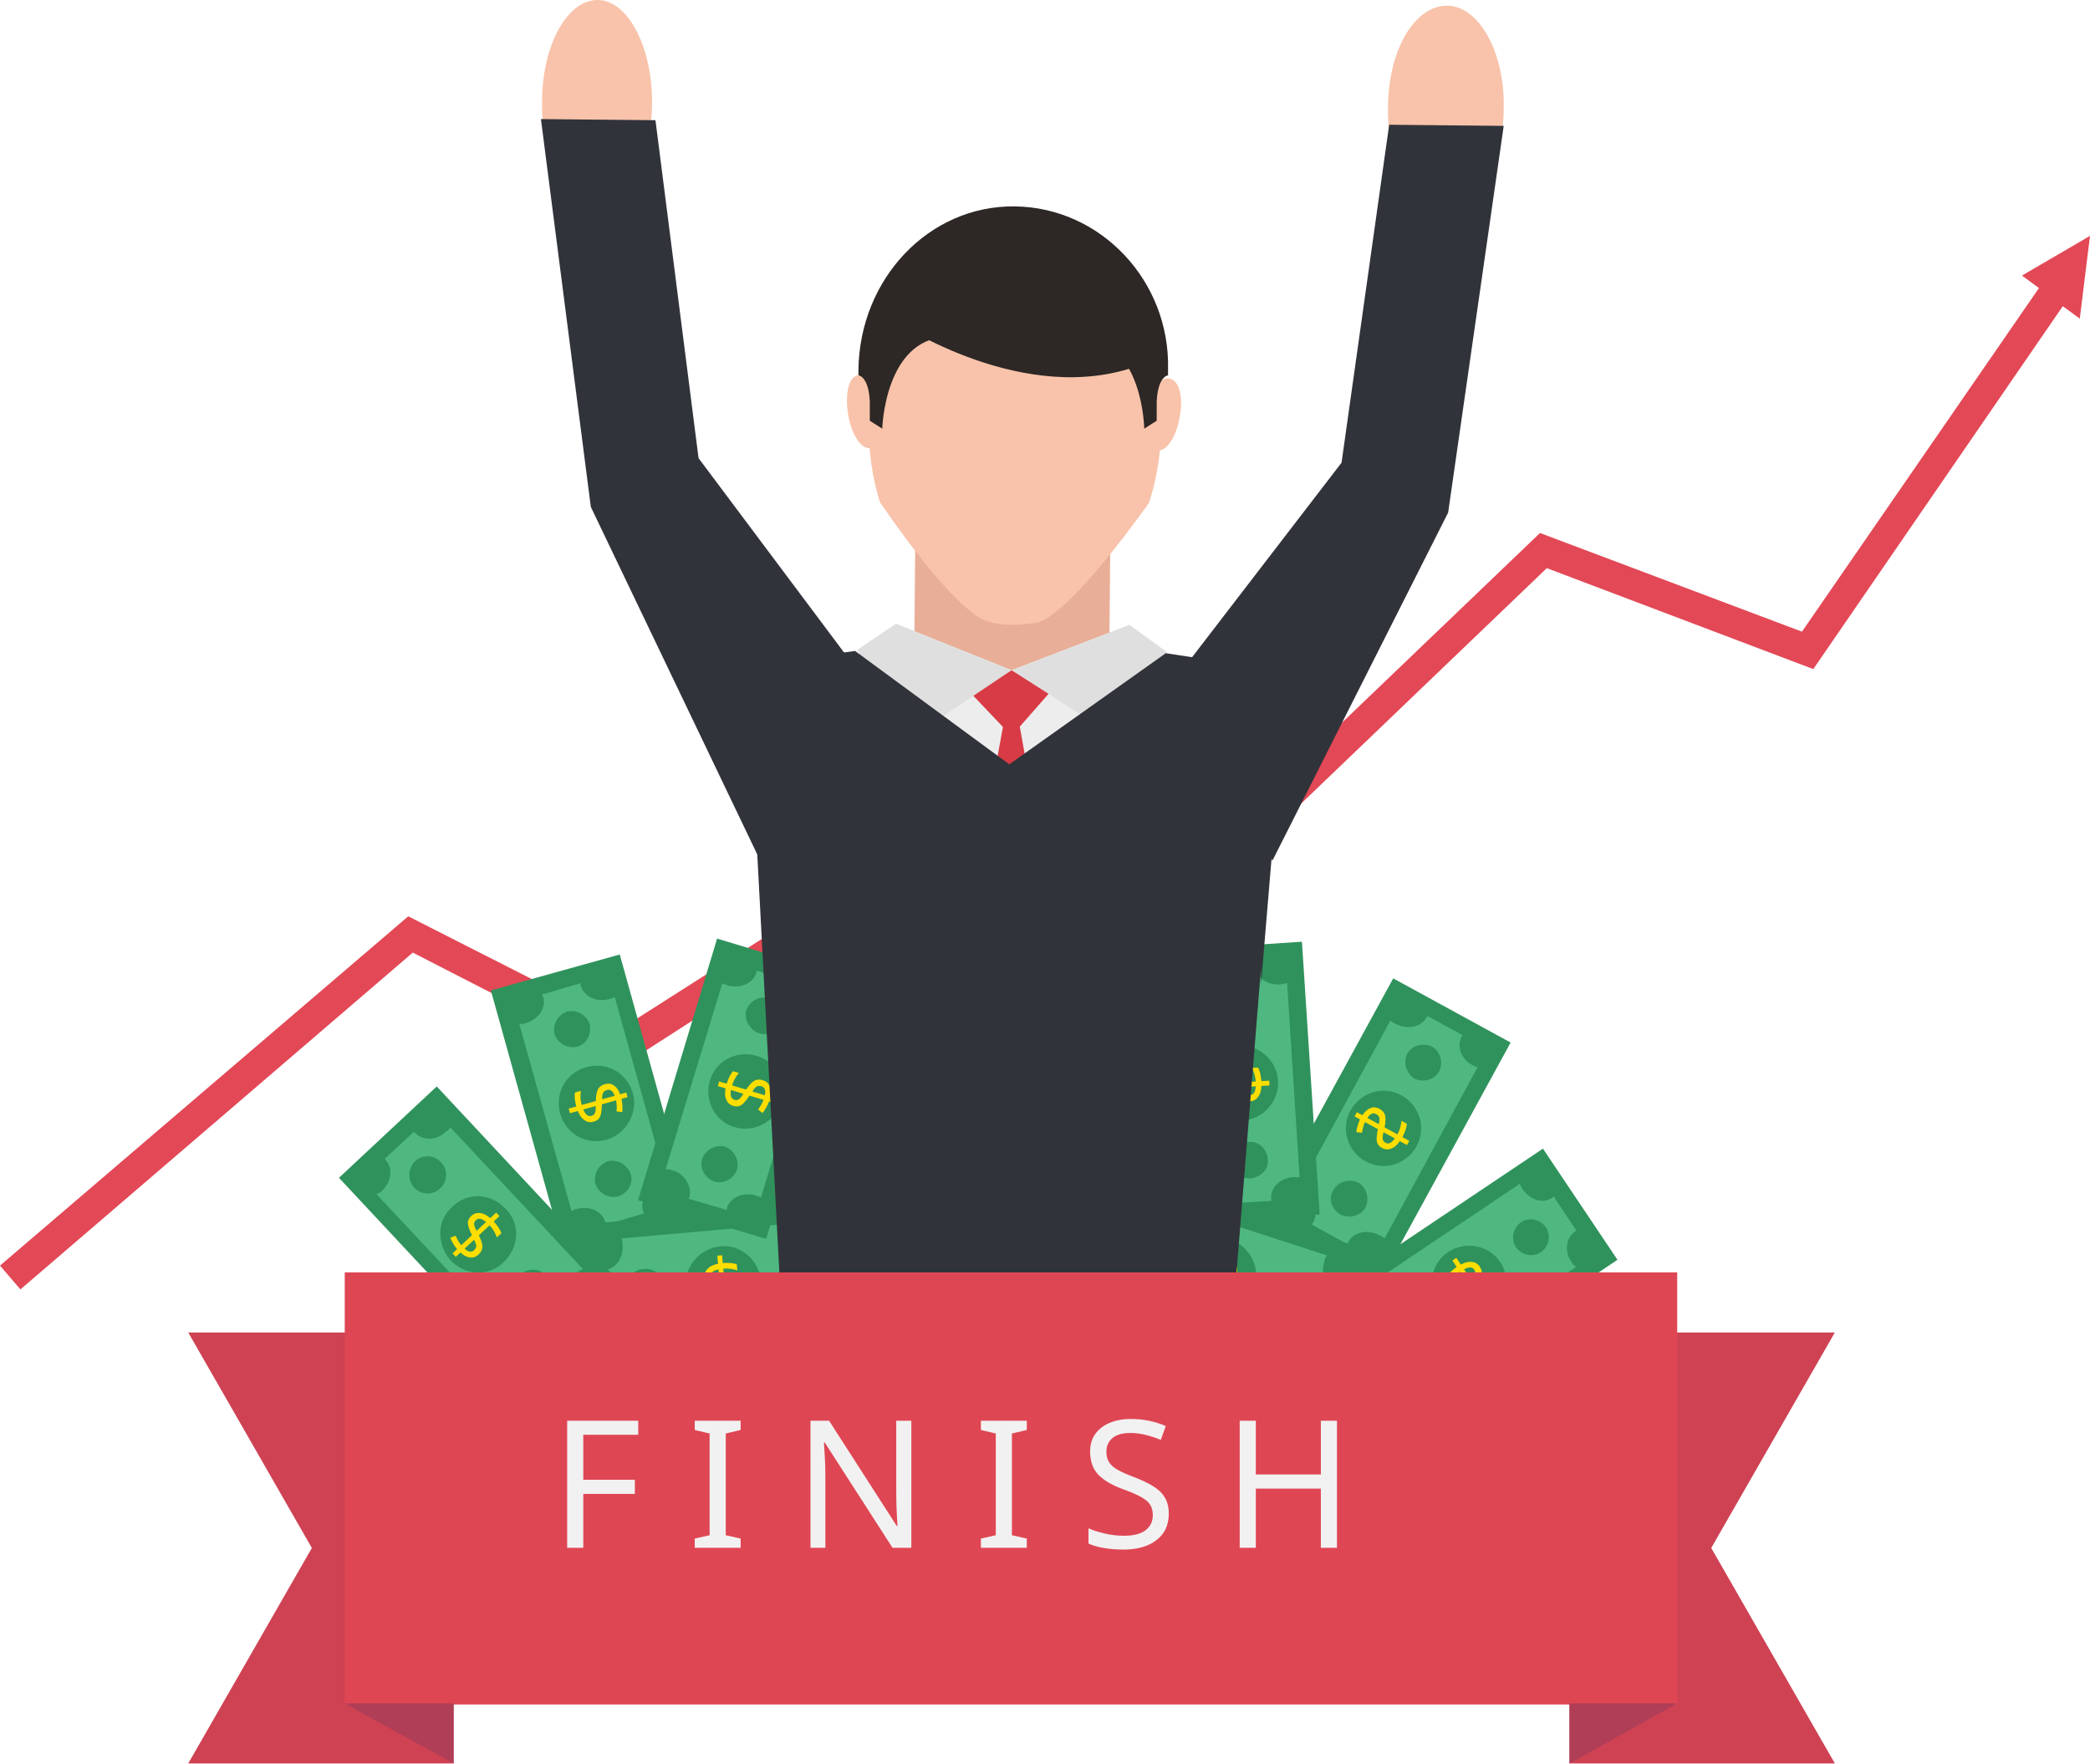
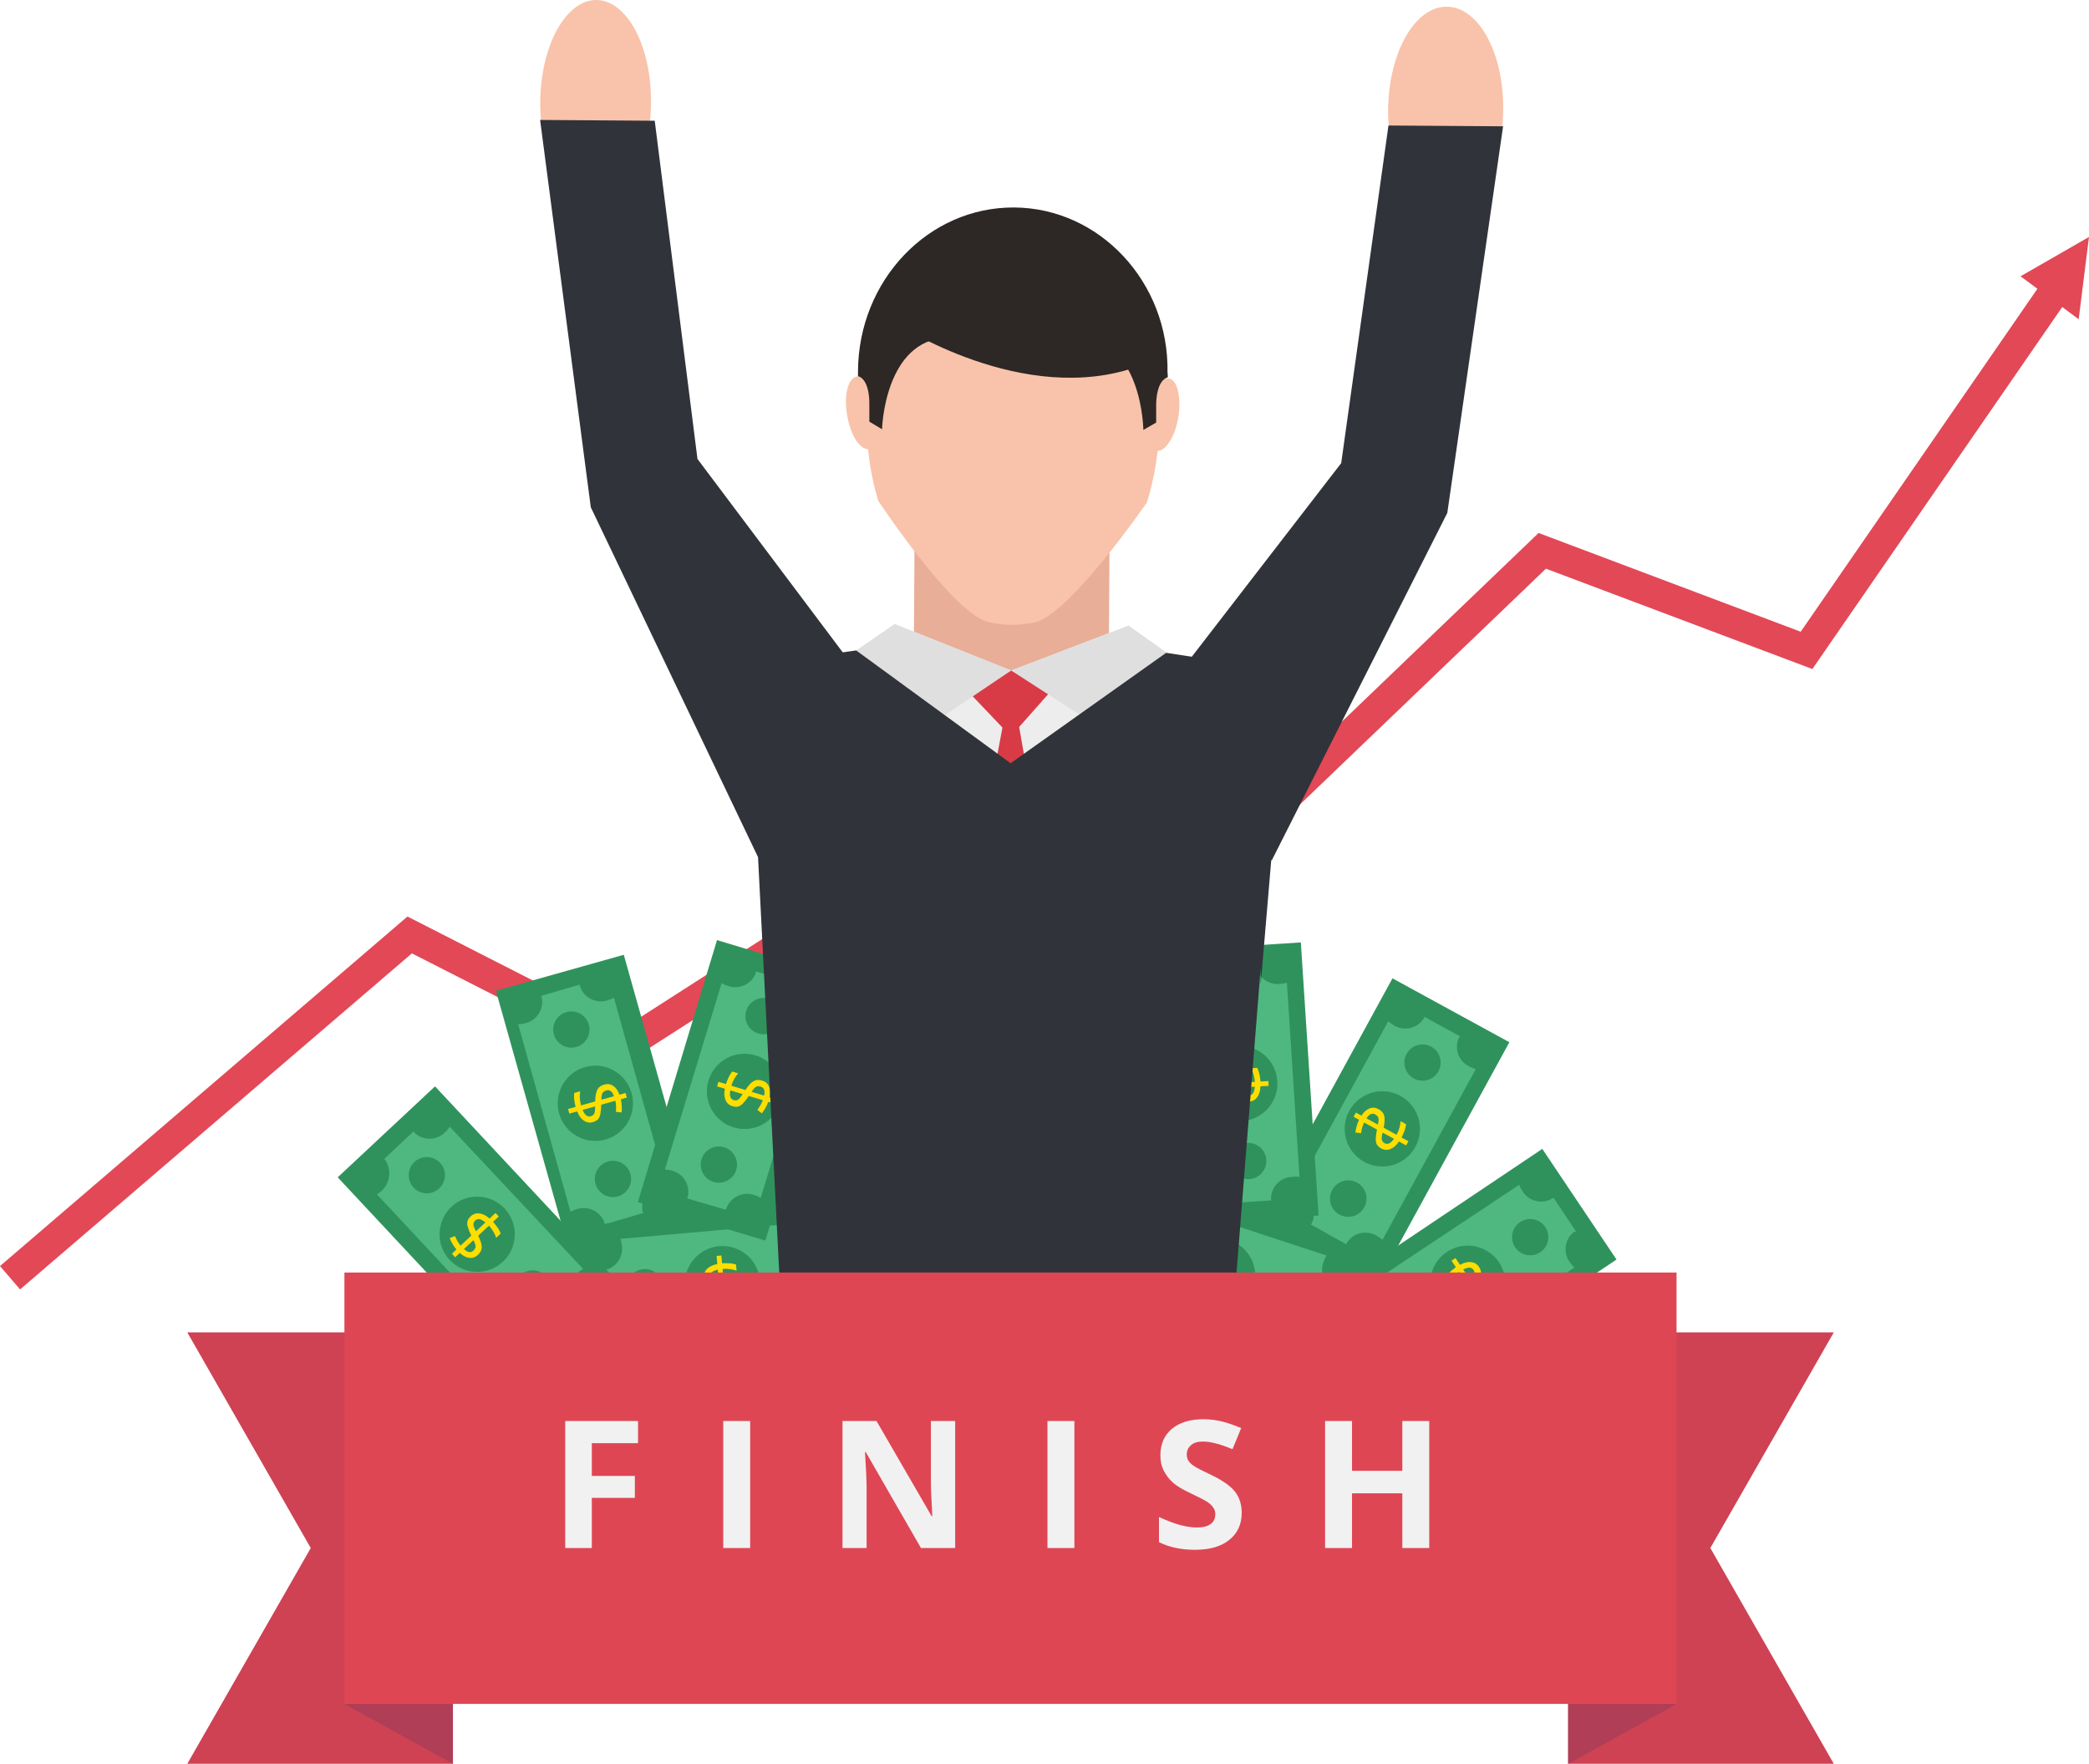
- <svg xmlns="http://www.w3.org/2000/svg" version="1.1" id="Objects" x="0px" y="0px" viewBox="0 0 184.3 155.5" style="enable-background:new 0 0 184.3 155.5;" xml:space="preserve">
-   <style type="text/css">
- 	.st0{fill:#E34856;}
- 	.st1{fill:#2F925C;}
- 	.st2{fill:#4EB880;}
- 	.st3{fill:#FEDD01;}
- 	.st4{font-family:'Bitter-Regular';}
- 	.st5{font-size:6.446px;}
- 	.st6{font-size:6.446px;}
- 	.st7{font-size:6.446px;}
- 	.st8{font-size:6.446px;}
- 	.st9{font-size:6.447px;}
- 	.st10{fill:#E9AE97;}
- 	.st11{fill:#F8C3AA;}
- 	.st12{fill:#2D2725;}
- 	.st13{fill:#EDEDED;}
- 	.st14{fill:#D83B45;}
- 	.st15{fill:#DFDFDF;}
- 	.st16{fill:#31333A;}
- 	.st17{fill:#CE4253;}
- 	.st18{fill:#DF4654;}
- 	.st19{fill:#AF3E56;}
- 	.st20{fill:#F2F1F1;}
- 	.st21{font-family:'OpenSans-Bold';}
- 	.st22{font-size:15.684px;}
- 	.st23{letter-spacing:4;}
- </style>
-   <g>
-     <g>
-       <polygon class="st0" points="184.3,20.8 178.3,24.3 179.8,25.4 158.9,55.7 135.8,47 105,76.5 91.8,67.1 55.1,90.5 36,80.8     0,111.6 1.8,113.7 36.4,84 55.3,93.7 91.7,70.3 105.2,80 136.4,50.1 159.9,59 181.9,27 183.4,28.1   " />
-       <g>
-         <g>
-           <rect x="46.3" y="85.3" transform="matrix(0.9633 -0.2683 0.2683 0.9633 -24.2028 17.5859)" class="st1" width="11.8" height="24.1" />
-           <path class="st2" d="M56.7,106.8c-0.3-0.9,0.4-2,1.5-2.3c0.2-0.1,0.4-0.1,0.6-0.1l-4.6-16.5c-0.2,0.1-0.3,0.2-0.5,0.2      c-1.1,0.3-2.2-0.2-2.5-1.2c0-0.1,0-0.1,0-0.2l-3.4,1c0,0.1,0,0.1,0.1,0.2c0.3,0.9-0.4,2-1.5,2.3c-0.2,0.1-0.4,0.1-0.6,0.1      l4.6,16.5c0.2-0.1,0.3-0.2,0.5-0.2c1.1-0.3,2.2,0.2,2.5,1.2c0,0.1,0,0.1,0,0.2l3.4-1C56.8,106.9,56.7,106.8,56.7,106.8z" />
-           <g>
-             <path class="st1" d="M53.5,100.5c-1.8,0.5-3.6-0.5-4.1-2.3s0.5-3.6,2.3-4.1s3.6,0.5,4.1,2.3C56.3,98.1,55.2,100,53.5,100.5z" />
-             <g>
-               <text transform="matrix(0.2683 0.9633 -0.9633 0.2683 50.0751 96.0889)" class="st3 st4 st5">$</text>
-             </g>
-           </g>
-           <g>
-             <g>
-               <path class="st1" d="M50.9,92.3c-0.9,0.2-1.7-0.3-2-1.1c-0.2-0.9,0.3-1.7,1.1-2c0.9-0.2,1.7,0.3,2,1.1        C52.2,91.2,51.7,92.1,50.9,92.3z" />
-               <path class="st1" d="M54.5,105.5c-0.9,0.2-1.7-0.3-2-1.1c-0.2-0.9,0.3-1.7,1.1-2c0.9-0.2,1.7,0.3,2,1.1S55.4,105.2,54.5,105.5        z" />
-             </g>
-           </g>
-         </g>
-         <g>
-           <rect x="65.1" y="97.2" transform="matrix(0.9961 -8.833877e-02 8.833877e-02 0.9961 -8.8078 7.2166)" class="st1" width="24.1" height="11.8" />
-           <path class="st2" d="M67,105.8c1-0.1,1.9,0.8,2,1.9c0,0.2,0,0.4,0,0.6l17.1-1.5c-0.1-0.2-0.1-0.4-0.1-0.6      c-0.1-1.1,0.6-2.1,1.6-2.2c0.1,0,0.1,0,0.2,0l-0.3-3.5c-0.1,0-0.1,0-0.2,0c-1,0.1-1.9-0.8-2-1.9c0-0.2,0-0.4,0-0.6l-17.1,1.5      c0.1,0.2,0.1,0.4,0.1,0.6c0.1,1.1-0.6,2.1-1.6,2.2c-0.1,0-0.1,0-0.2,0l0.3,3.5C66.9,105.8,66.9,105.8,67,105.8z" />
-           <g>
-             <path class="st1" d="M73.8,103.8c-0.2-1.8,1.2-3.4,3-3.6c1.8-0.2,3.4,1.2,3.6,3s-1.2,3.4-3,3.6C75.6,106.9,74,105.6,73.8,103.8       z" />
-             <g>
-               <text transform="matrix(-0.9961 8.833000e-02 -8.833000e-02 -0.9961 78.6788 101.2123)" class="st3 st4 st6">$</text>
-             </g>
-           </g>
-           <g>
-             <g>
-               <path class="st1" d="M82.3,102.7c-0.1-0.9,0.6-1.7,1.5-1.7c0.9-0.1,1.7,0.6,1.7,1.5c0.1,0.9-0.6,1.7-1.5,1.7        C83.2,104.2,82.4,103.6,82.3,102.7z" />
-               <path class="st1" d="M68.7,103.9c-0.1-0.9,0.6-1.7,1.5-1.7c0.9-0.1,1.7,0.6,1.7,1.5c0.1,0.9-0.6,1.7-1.5,1.7        S68.8,104.8,68.7,103.9z" />
-             </g>
-           </g>
-         </g>
-         <g>
-           <rect x="51.7" y="106.9" transform="matrix(0.9961 -8.826093e-02 8.826093e-02 0.9961 -9.7101 6.0652)" class="st1" width="24.1" height="11.8" />
-           <path class="st2" d="M53.6,115.5c1-0.1,1.9,0.8,2,1.9c0,0.2,0,0.4,0,0.6l17.1-1.5c-0.1-0.2-0.1-0.4-0.1-0.6      c-0.1-1.1,0.6-2.1,1.6-2.2c0.1,0,0.1,0,0.2,0l-0.3-3.5c-0.1,0-0.1,0-0.2,0c-1,0.1-1.9-0.8-2-1.9c0-0.2,0-0.4,0-0.6l-17.1,1.5      c0.1,0.2,0.1,0.4,0.1,0.6c0.1,1.1-0.6,2.1-1.6,2.2c-0.1,0-0.1,0-0.2,0l0.3,3.5C53.5,115.6,53.6,115.5,53.6,115.5z" />
-           <g>
-             <path class="st1" d="M60.5,113.5c-0.2-1.8,1.2-3.4,3-3.6c1.8-0.2,3.4,1.2,3.6,3s-1.2,3.4-3,3.6       C62.2,116.6,60.6,115.3,60.5,113.5z" />
-             <g>
-               <text transform="matrix(-0.9961 8.833000e-02 -8.833000e-02 -0.9961 65.3273 110.9164)" class="st3 st4 st6">$</text>
-             </g>
-           </g>
-           <g>
-             <g>
-               <path class="st1" d="M69,112.4c-0.1-0.9,0.6-1.7,1.5-1.7c0.9-0.1,1.7,0.6,1.7,1.5c0.1,0.9-0.6,1.7-1.5,1.7        C69.8,113.9,69,113.3,69,112.4z" />
-               <path class="st1" d="M55.3,113.6c-0.1-0.9,0.6-1.7,1.5-1.7c0.9-0.1,1.7,0.6,1.7,1.5c0.1,0.9-0.6,1.7-1.5,1.7        C56.2,115.1,55.4,114.5,55.3,113.6z" />
-             </g>
-           </g>
-         </g>
-         <g>
-           <rect x="53.4" y="90.1" transform="matrix(0.2892 -0.9573 0.9573 0.2892 -45.4298 130.8992)" class="st1" width="24.1" height="11.8" />
-           <path class="st2" d="M64.1,106.5c0.3-0.9,1.4-1.4,2.5-1.1c0.2,0.1,0.4,0.1,0.5,0.2l5-16.4c-0.2,0-0.4,0-0.6-0.1      c-1.1-0.3-1.7-1.4-1.5-2.3c0-0.1,0-0.1,0.1-0.2l-3.4-1c0,0.1,0,0.1,0,0.2c-0.3,0.9-1.4,1.4-2.5,1.1c-0.2-0.1-0.4-0.1-0.5-0.2      l-5,16.4c0.2,0,0.4,0,0.6,0.1c1.1,0.3,1.7,1.4,1.5,2.3c0,0.1,0,0.1-0.1,0.2l3.4,1C64.1,106.6,64.1,106.5,64.1,106.5z" />
-           <g>
-             <path class="st1" d="M64.8,99.4c-1.8-0.5-2.7-2.4-2.2-4.1c0.5-1.8,2.4-2.7,4.1-2.2c1.8,0.5,2.7,2.4,2.2,4.1       C68.4,98.9,66.5,99.9,64.8,99.4z" />
-             <g>
-               <text transform="matrix(-0.2892 0.9573 -0.9573 -0.2892 64.2458 93.9149)" class="st3 st4 st6">$</text>
-             </g>
-           </g>
-           <g>
-             <g>
-               <path class="st1" d="M66.9,91.1c-0.8-0.3-1.3-1.2-1.1-2c0.3-0.8,1.1-1.3,2-1.1c0.8,0.3,1.3,1.2,1.1,2        C68.7,90.9,67.8,91.4,66.9,91.1z" />
-               <path class="st1" d="M63,104.2c-0.8-0.3-1.3-1.1-1.1-2c0.3-0.8,1.2-1.3,2-1.1c0.8,0.3,1.3,1.1,1.1,2        C64.7,104,63.8,104.4,63,104.2z" />
-             </g>
-           </g>
-         </g>
-         <g>
-           <rect x="36.5" y="96.6" transform="matrix(0.7307 -0.6827 0.6827 0.7307 -62.7293 58.1917)" class="st1" width="11.8" height="24.1" />
-           <path class="st2" d="M34,102.3c0.7,0.7,0.5,1.9-0.3,2.7c-0.1,0.1-0.3,0.2-0.5,0.3l11.7,12.5c0.1-0.2,0.2-0.3,0.4-0.4      c0.8-0.8,2-0.8,2.7-0.1l0.1,0.1l2.6-2.4l-0.1-0.1c-0.7-0.7-0.5-1.9,0.3-2.7c0.1-0.1,0.3-0.2,0.5-0.3L39.7,99.4      c-0.1,0.2-0.2,0.3-0.4,0.4c-0.8,0.8-2,0.8-2.7,0.1l-0.1-0.1l-2.6,2.4C34,102.2,34,102.2,34,102.3z" />
-           <g>
-             <path class="st1" d="M39.9,106.4c1.3-1.3,3.4-1.2,4.7,0.2c1.3,1.3,1.2,3.4-0.2,4.7c-1.3,1.3-3.4,1.2-4.7-0.2       C38.5,109.7,38.5,107.6,39.9,106.4z" />
-             <g>
-               <text transform="matrix(-0.6827 -0.7307 0.7307 -0.6827 44.8767 108.678)" class="st3 st4 st7">$</text>
-             </g>
-           </g>
-           <g>
-             <g>
-               <path class="st1" d="M45.9,112.4c0.6-0.6,1.7-0.6,2.3,0.1c0.6,0.6,0.6,1.7-0.1,2.3c-0.6,0.6-1.7,0.6-2.3-0.1        C45.3,114,45.3,113,45.9,112.4z" />
-               <path class="st1" d="M36.6,102.4c0.6-0.6,1.7-0.6,2.3,0.1c0.6,0.6,0.6,1.7-0.1,2.3c-0.6,0.6-1.7,0.6-2.3-0.1        C35.9,104,36,103,36.6,102.4z" />
-             </g>
-           </g>
-         </g>
-       </g>
-       <g>
-         <g>
-           <rect x="110.2" y="93.8" transform="matrix(0.4795 -0.8775 0.8775 0.4795 -23.8507 159.1437)" class="st1" width="24.1" height="11.8" />
-           <path class="st2" d="M115.8,107.8c0.5-0.9,0-2-0.9-2.5c-0.2-0.1-0.4-0.2-0.5-0.2l8.2-15.1c0.1,0.1,0.3,0.2,0.5,0.3      c1,0.5,2.2,0.3,2.7-0.6l0.1-0.1l3.1,1.7l-0.1,0.1c-0.5,0.9,0,2,0.9,2.5c0.2,0.1,0.4,0.2,0.5,0.2l-8.2,15.1      c-0.1-0.1-0.3-0.2-0.5-0.3c-1-0.5-2.2-0.3-2.7,0.6c0,0,0,0.1-0.1,0.2l-3.1-1.7C115.7,107.9,115.7,107.9,115.8,107.8z" />
-           <g>
-             <path class="st1" d="M120.4,102.4c1.6,0.9,3.6,0.3,4.5-1.3s0.3-3.6-1.3-4.5c-1.6-0.9-3.6-0.3-4.5,1.3       C118.2,99.5,118.8,101.5,120.4,102.4z" />
-             <g>
-               <text transform="matrix(-0.4795 0.8775 0.8775 0.4795 124.7213 98.993)" class="st3 st4 st8">$</text>
-             </g>
-           </g>
-           <g>
-             <g>
-               <path class="st1" d="M124.7,95.1c0.8,0.4,1.8,0.1,2.2-0.6c0.4-0.8,0.1-1.8-0.6-2.2c-0.8-0.4-1.8-0.1-2.2,0.6        C123.7,93.7,124,94.6,124.7,95.1z" />
-               <path class="st1" d="M118.2,107.1c0.8,0.4,1.8,0.1,2.2-0.6c0.4-0.8,0.1-1.8-0.6-2.2c-0.8-0.4-1.8-0.1-2.2,0.6        C117.1,105.7,117.4,106.6,118.2,107.1z" />
-             </g>
-           </g>
-         </g>
-         <g>
-           <rect x="90.8" y="87.7" transform="matrix(0.3117 -0.9502 0.9502 0.3117 -28.1817 160.5482)" class="st1" width="11.8" height="24.1" />
-           <path class="st2" d="M106,104.6c-0.9-0.3-2,0.3-2.3,1.4c-0.1,0.2-0.1,0.4-0.1,0.6l-16.3-5.3c0.1-0.2,0.2-0.3,0.2-0.5      c0.4-1.1-0.1-2.2-1.1-2.5c-0.1,0-0.1,0-0.2,0l1.1-3.4c0.1,0,0.1,0,0.2,0.1c0.9,0.3,2-0.3,2.3-1.4c0.1-0.2,0.1-0.4,0.1-0.6      l16.3,5.4c-0.1,0.2-0.2,0.3-0.2,0.5c-0.4,1.1,0.1,2.2,1.1,2.5c0.1,0,0.1,0,0.2,0l-1.1,3.4C106.1,104.6,106,104.6,106,104.6z" />
-           <g>
-             <path class="st1" d="M99.8,101c0.6-1.7-0.4-3.6-2.1-4.2c-1.7-0.6-3.6,0.4-4.2,2.1c-0.6,1.7,0.4,3.6,2.1,4.2       C97.3,103.7,99.2,102.8,99.8,101z" />
-             <g>
-               <text transform="matrix(0.9502 0.3117 0.3117 -0.9502 95.5297 97.4567)" class="st3 st4 st6">$</text>
-             </g>
-           </g>
-           <g>
-             <g>
-               <path class="st1" d="M91.8,98.1c0.3-0.8-0.2-1.7-1-2s-1.7,0.2-2,1s0.2,1.7,1,2C90.6,99.4,91.5,98.9,91.8,98.1z" />
-               <path class="st1" d="M104.8,102.3c0.3-0.8-0.2-1.7-1-2s-1.7,0.2-2,1s0.2,1.7,1,2C103.6,103.6,104.5,103.2,104.8,102.3z" />
-             </g>
-           </g>
-         </g>
-         <g>
-           <rect x="101.7" y="100.2" transform="matrix(0.3117 -0.9502 0.9502 0.3117 -32.5956 179.4331)" class="st1" width="11.8" height="24.1" />
-           <path class="st2" d="M116.8,117.1c-0.9-0.3-2,0.3-2.3,1.4c-0.1,0.2-0.1,0.4-0.1,0.6l-16.3-5.4c0.1-0.2,0.2-0.3,0.2-0.5      c0.4-1.1-0.1-2.2-1.1-2.5c-0.1,0-0.1,0-0.2,0l1.1-3.4c0.1,0,0.1,0,0.2,0.1c0.9,0.3,2-0.3,2.3-1.4c0.1-0.2,0.1-0.4,0.1-0.6      l16.3,5.3c-0.1,0.2-0.2,0.3-0.2,0.5c-0.4,1.1,0.1,2.2,1.1,2.5c0.1,0,0.1,0,0.2,0l-1.2,3.4H116.8z" />
-           <g>
-             <path class="st1" d="M110.6,113.5c0.6-1.7-0.4-3.6-2.1-4.2c-1.7-0.6-3.6,0.4-4.2,2.1c-0.6,1.7,0.4,3.6,2.1,4.2       C108.2,116.2,110,115.3,110.6,113.5z" />
-             <g>
-               <text transform="matrix(0.9502 0.3117 0.3117 -0.9502 106.3363 109.9313)" class="st3 st4 st6">$</text>
-             </g>
-           </g>
-           <g>
-             <g>
-               <path class="st1" d="M102.6,110.6c0.3-0.8-0.2-1.7-1-2s-1.7,0.2-2,1s0.2,1.7,1,2S102.3,111.4,102.6,110.6z" />
-               <path class="st1" d="M115.6,114.8c0.3-0.8-0.2-1.7-1-2s-1.7,0.2-2,1s0.2,1.7,1,2S115.3,115.7,115.6,114.8z" />
-             </g>
-           </g>
-         </g>
-         <g>
-           <rect x="103.8" y="83.4" transform="matrix(0.9979 -6.488053e-02 6.488053e-02 0.9979 -5.9611 7.3175)" class="st1" width="11.8" height="24.1" />
-           <path class="st2" d="M108.6,105.9c-0.1-1-1-1.7-2.2-1.6c-0.2,0-0.4,0.1-0.6,0.1l-1.1-17.1c0.2,0,0.4,0,0.6,0      c1.1-0.1,2-0.9,1.9-1.9c0-0.1,0-0.1,0-0.2l3.5-0.2c0,0.1,0,0.1,0,0.2c0.1,1,1,1.7,2.2,1.6c0.2,0,0.4-0.1,0.6-0.1l1.1,17.1      c-0.2,0-0.4,0-0.6,0c-1.1,0.1-2,0.9-1.9,1.9c0,0.1,0,0.1,0,0.2l-3.5,0.2C108.6,106,108.6,105.9,108.6,105.9z" />
-           <g>
-             <path class="st1" d="M109.6,98.8c1.8-0.1,3.2-1.7,3.1-3.5s-1.7-3.2-3.5-3.1c-1.8,0.1-3.2,1.7-3.1,3.5       C106.2,97.6,107.8,98.9,109.6,98.8z" />
-             <g>
-               <text transform="matrix(6.485000e-02 0.9979 0.9979 -6.485000e-02 111.4427 93.6956)" class="st3 st4 st9">$</text>
-             </g>
-           </g>
-           <g>
-             <g>
-               <path class="st1" d="M109.4,90.3c0.9-0.1,1.6-0.8,1.5-1.7s-0.8-1.6-1.7-1.5c-0.9,0.1-1.6,0.8-1.5,1.7        C107.7,89.7,108.5,90.3,109.4,90.3z" />
-               <path class="st1" d="M110.3,103.9c0.9-0.1,1.6-0.8,1.5-1.7s-0.8-1.6-1.7-1.5c-0.9,0.1-1.6,0.8-1.5,1.7        C108.6,103.3,109.4,104,110.3,103.9z" />
-             </g>
-           </g>
-         </g>
-         <g>
-           <rect x="117.3" y="107" transform="matrix(0.8305 -0.557 0.557 0.8305 -40.9724 91.1831)" class="st1" width="24.1" height="11.8" />
-           <path class="st2" d="M138.9,108.6c-0.8,0.5-1,1.8-0.3,2.7c0.1,0.2,0.2,0.3,0.4,0.4l-14.3,9.6c-0.1-0.2-0.1-0.4-0.3-0.5      c-0.6-0.9-1.8-1.3-2.6-0.7l-0.1,0.1l-2-3l0.1-0.1c0.8-0.5,1-1.8,0.3-2.7c-0.1-0.2-0.2-0.3-0.4-0.4l14.3-9.6      c0.1,0.2,0.2,0.4,0.3,0.5c0.6,0.9,1.8,1.3,2.6,0.7l0.1-0.1l2,3L138.9,108.6z" />
-           <g>
-             <path class="st1" d="M132.3,111.3c-1-1.5-3.1-1.9-4.6-0.9s-1.9,3.1-0.9,4.6s3.1,1.9,4.6,0.9S133.3,112.8,132.3,111.3z" />
-             <g>
-               <text transform="matrix(0.8305 -0.557 -0.557 -0.8305 126.9299 112.3656)" class="st3 st4 st9">$</text>
-             </g>
-           </g>
-           <g>
-             <g>
-               <path class="st1" d="M125,115.8c-0.5-0.7-1.5-0.9-2.2-0.4s-0.9,1.5-0.4,2.2s1.5,0.9,2.2,0.4        C125.3,117.5,125.5,116.5,125,115.8z" />
-               <path class="st1" d="M136.3,108.2c-0.5-0.7-1.5-0.9-2.2-0.4s-0.9,1.5-0.4,2.2s1.5,0.9,2.2,0.4S136.8,108.9,136.3,108.2z" />
-             </g>
-           </g>
-         </g>
-       </g>
-       <g>
-         <g>
-           <path class="st10" d="M89.3,48.6l-8.6-0.1L80.6,60c0,1.3,3.8,2.4,8.6,2.4c4.7,0,8.6-1,8.6-2.3l0.1-11.5L89.3,48.6z" />
-           <g>
-             <path class="st11" d="M87.1,54.8c0.7,0.2,1.4,0.3,2.2,0.3c0.7,0,1.5-0.1,2.2-0.2c3.2-1,9.8-10.6,9.8-10.5       c0.7-2.1,1.1-4.5,1.1-7c0.1-9.9-5.7-17.9-12.8-17.9c-7.1,0-13,7.9-13,17.8c0,2.5,0.3,4.8,1,7C77.5,44.1,83.9,53.8,87.1,54.8z" />
-             <g>
-               <path class="st11" d="M77.6,36c0.3,1.8,0,3.3-0.8,3.5s-1.7-1.1-2-2.9c-0.3-1.8,0-3.3,0.8-3.5C76.4,33,77.3,34.2,77.6,36z" />
-               <path class="st11" d="M101.2,36.2c-0.4,1.8,0,3.3,0.8,3.5s1.7-1.1,2-2.8c0.4-1.8,0-3.3-0.8-3.5        C102.4,33.1,101.5,34.4,101.2,36.2z" />
-             </g>
-             <path class="st12" d="M89.5,18.2c-7.6-0.1-13.7,6.4-13.8,14.4c0,0.2,0,0.3,0,0.5c0.1,0,0.9,0.2,1,2.3c0,1.2,0,1.6,0,1.7       l1.1,0.7c0,0,0.2-7.9,5.7-8.1h5.9h5.9c5.5,0.3,5.6,8.1,5.6,8.1l1.1-0.7c0-0.1,0-0.5,0-1.7c0.1-2.1,0.9-2.3,1-2.3       c0-0.2,0-0.3,0-0.5C103.2,24.8,97.1,18.3,89.5,18.2z" />
-             <path class="st12" d="M79.1,28.4c0,0,11.3,7.6,21.4,3.8c0,0,0.5-5.5-4.8-6.3C90.5,25.1,79.1,28.4,79.1,28.4z" />
-           </g>
-           <polygon class="st13" points="79,55 78.8,82.3 99.4,82.4 99.6,55.1 89.2,59.1     " />
-           <polygon class="st14" points="89.2,60 86.1,76.8 89.1,82.9 92.2,76.8     " />
-           <polygon class="st14" points="89.2,59.1 85.3,60.8 89.2,64.9 92.8,60.8     " />
-           <polygon class="st15" points="89.2,59.1 79,55 75.6,57.3 79.8,65.4     " />
-           <polygon class="st15" points="89.2,59.1 99.6,55.1 102.9,57.5 98.6,65.1     " />
-         </g>
-         <path class="st16" d="M69,117.4l39.6,0.3l2.6-32.4v1.5l2.3-27.5c-0.4-0.1-0.6-0.2-0.8-0.2l0,0l-9.9-1.5L89,67.4l-13.6-10     l-9.5,1.3L69,117.4z" />
-         <path class="st11" d="M57.5,9c0,5-2.2,9-4.9,9c-2.7,0-4.9-4.1-4.8-9c0-5,2.2-9,4.9-9C55.3,0,57.5,4,57.5,9z" />
-         <path class="st11" d="M132.6,9.5c0,5-2.3,9-5.2,9c-2.8,0-5.1-4.1-5-9c0-5,2.3-9,5.2-9C130.4,0.5,132.7,4.6,132.6,9.5z" />
-         <g>
-           <polygon class="st16" points="104.7,58.5 118.3,40.8 122.5,11 132.6,11.1 127.7,45.2 112.2,75.9     " />
-           <polygon class="st16" points="75,58.3 61.6,40.4 57.8,10.6 47.7,10.5 52.1,44.7 66.9,75.6     " />
-         </g>
-       </g>
-     </g>
-     <g>
-       <g>
-         <polygon class="st17" points="40,155.5 40,117.5 16.6,117.5 27.5,136.5 16.6,155.5    " />
-         <polygon class="st17" points="161.8,117.5 138.4,117.5 138.4,155.5 161.8,155.5 150.9,136.5    " />
-       </g>
-       <rect x="30.4" y="112.2" class="st18" width="117.5" height="38.1" />
-       <polygon class="st19" points="30.4,150.2 40,155.5 40,150.2   " />
-       <polygon class="st19" points="147.9,150.2 138.4,155.5 138.4,150.2   " />
-       <text transform="matrix(1 0 0 1 48.4981 136.4848)" class="st20 st21 st22 st23">FINISH</text>
+ <svg xmlns="http://www.w3.org/2000/svg" viewBox="0 0 184.26 155.57">
+   <defs>
+     <style>.cls-1{fill:#e34856;}.cls-2{fill:#2f925c;}.cls-3{fill:#4eb880;}.cls-4{font-size:6.45px;}.cls-4,.cls-5,.cls-6,.cls-7,.cls-8{fill:#fedd01;font-family:Bitter-Regular, Bitter;}.cls-5{font-size:6.45px;}.cls-6{font-size:6.45px;}.cls-7{font-size:6.45px;}.cls-8{font-size:6.45px;}.cls-9{fill:#e9ae97;}.cls-10{fill:#f8c3aa;}.cls-11{fill:#2d2725;}.cls-12{fill:#ededed;}.cls-13{fill:#d83b45;}.cls-14{fill:#dfdfdf;}.cls-15{fill:#31333a;}.cls-16{fill:#ce4253;}.cls-17{fill:#df4654;}.cls-18{fill:#af3e56;}.cls-19{font-size:15.68px;fill:#f2f1f1;font-family:OpenSans-Bold, Open Sans;font-weight:700;letter-spacing:0.34em;}</style>
+   </defs>
+   <g id="Layer_2" data-name="Layer 2">
+     <g id="Objects">
+       <polygon class="cls-1" points="184.26 20.9 178.22 24.37 179.71 25.47 158.83 55.72 135.71 47.01 104.94 76.52 91.74 67.11 55.1 90.61 35.94 80.84 0 111.67 1.77 113.73 36.33 84.09 55.26 93.73 91.66 70.39 105.19 80.04 136.36 50.16 159.86 59.01 181.9 27.08 183.35 28.16 184.26 20.9" />
+       <rect class="cls-2" x="40.15" y="91.52" width="24.14" height="11.75" transform="matrix(0.27, 0.96, -0.96, 0.27, 132.04, 20.96)" />
+       <path class="cls-3" d="M56.68,106.84a1.94,1.94,0,0,1,1.5-2.27,3,3,0,0,1,.58-.09L54.15,88a2.27,2.27,0,0,1-.53.22A1.93,1.93,0,0,1,51.16,87a.9.9,0,0,1,0-.16l-3.43,1,.06.16a1.93,1.93,0,0,1-1.5,2.26,2.41,2.41,0,0,1-.58.09l4.61,16.53a2.27,2.27,0,0,1,.53-.22,1.94,1.94,0,0,1,2.46,1.16,1,1,0,0,1,0,.17l3.43-1Z" />
+       <path class="cls-2" d="M53.41,100.51a3.32,3.32,0,1,1,2.3-4.09A3.32,3.32,0,0,1,53.41,100.51Z" />
+       <text class="cls-4" transform="translate(50.03 96.15) rotate(74.44)">$</text>
+       <path class="cls-2" d="M50.82,92.35a1.6,1.6,0,1,1,1.11-2A1.6,1.6,0,0,1,50.82,92.35Z" />
+       <path class="cls-2" d="M54.48,105.53a1.6,1.6,0,1,1,1.12-2A1.6,1.6,0,0,1,54.48,105.53Z" />
+       <rect class="cls-2" x="64.98" y="97.35" width="24.14" height="11.75" transform="matrix(-1, 0.09, -0.09, -1, 162.92, 199.23)" />
+       <path class="cls-3" d="M67,105.89a1.93,1.93,0,0,1,2,1.89,2.24,2.24,0,0,1,0,.58L86,106.84a2,2,0,0,1-.13-.56,2,2,0,0,1,1.6-2.21h.16l-.31-3.54-.17,0a1.92,1.92,0,0,1-2-1.88,2.22,2.22,0,0,1,0-.58L68.11,99.6a2.14,2.14,0,0,1,.12.57,1.92,1.92,0,0,1-1.59,2.2h-.16l.31,3.54Z" />
+       <path class="cls-2" d="M73.77,103.82a3.32,3.32,0,1,1,3.6,3A3.32,3.32,0,0,1,73.77,103.82Z" />
+       <text class="cls-4" transform="translate(78.63 101.27) rotate(174.93)">$</text>
+       <path class="cls-2" d="M82.26,102.76a1.6,1.6,0,1,1,3.19-.28,1.6,1.6,0,0,1-3.19.28Z" />
+       <path class="cls-2" d="M68.64,104a1.61,1.61,0,0,1,1.46-1.74A1.6,1.6,0,1,1,68.64,104Z" />
+       <rect class="cls-2" x="51.63" y="107.05" width="24.14" height="11.75" transform="translate(137.11 219.79) rotate(174.94)" />
+       <path class="cls-3" d="M53.6,115.59a1.94,1.94,0,0,1,2,1.89,2.22,2.22,0,0,1,0,.58l17.1-1.51a2.15,2.15,0,0,1-.13-.57,1.93,1.93,0,0,1,1.59-2.2h.17L74,110.23l-.17,0a1.93,1.93,0,0,1-2-1.89,2.22,2.22,0,0,1,0-.58l-17.1,1.51a2.14,2.14,0,0,1,.12.57,1.92,1.92,0,0,1-1.59,2.2h-.16l.31,3.54Z" />
+       <path class="cls-2" d="M60.42,113.53a3.32,3.32,0,1,1,3.6,3A3.32,3.32,0,0,1,60.42,113.53Z" />
+       <text class="cls-4" transform="translate(65.28 110.97) rotate(174.93)">$</text>
+       <path class="cls-2" d="M68.91,112.46a1.6,1.6,0,1,1,1.74,1.46A1.6,1.6,0,0,1,68.91,112.46Z" />
+       <path class="cls-2" d="M55.29,113.67A1.6,1.6,0,1,1,57,115.13,1.6,1.6,0,0,1,55.29,113.67Z" />
+       <rect class="cls-2" x="53.31" y="90.3" width="24.14" height="11.75" transform="translate(176.35 61.4) rotate(106.81)" />
+       <path class="cls-3" d="M64.09,106.53a1.94,1.94,0,0,1,2.48-1.11,2.32,2.32,0,0,1,.53.24l5-16.43a2.28,2.28,0,0,1-.57-.1A1.94,1.94,0,0,1,70,86.83l.06-.15-3.4-1a.94.94,0,0,1,0,.16,1.93,1.93,0,0,1-2.48,1.11,2.83,2.83,0,0,1-.53-.23l-5,16.43a2.93,2.93,0,0,1,.57.09,1.94,1.94,0,0,1,1.45,2.3l-.06.16,3.4,1C64.06,106.64,64.08,106.59,64.09,106.53Z" />
+       <path class="cls-2" d="M64.71,99.44a3.32,3.32,0,1,1,4.14-2.22A3.32,3.32,0,0,1,64.71,99.44Z" />
+       <text class="cls-4" transform="translate(64.2 93.97) rotate(106.81)">$</text>
+       <path class="cls-2" d="M66.89,91.16a1.6,1.6,0,0,1-1.07-2,1.6,1.6,0,0,1,3.07.93A1.6,1.6,0,0,1,66.89,91.16Z" />
+       <path class="cls-2" d="M62.94,104.25a1.6,1.6,0,1,1,2-1.07A1.6,1.6,0,0,1,62.94,104.25Z" />
+       <rect class="cls-2" x="30.24" y="102.78" width="24.14" height="11.75" transform="translate(-8.18 213.75) rotate(-133.06)" />
+       <path class="cls-3" d="M34,102.34a2.11,2.11,0,0,1-.76,3L45,117.93a3.16,3.16,0,0,1,.37-.45,1.94,1.94,0,0,1,2.72-.1l.11.13,2.59-2.43-.12-.11a1.94,1.94,0,0,1,.29-2.71,2.25,2.25,0,0,1,.47-.34L39.67,99.38a2.6,2.6,0,0,1-.37.45,1.94,1.94,0,0,1-2.72.1l-.11-.13-2.59,2.43Z" />
+       <path class="cls-2" d="M39.82,106.44a3.32,3.32,0,1,1-.16,4.69A3.33,3.33,0,0,1,39.82,106.44Z" />
+       <text class="cls-4" transform="translate(44.83 108.74) rotate(-133.06)">$</text>
+       <path class="cls-2" d="M45.89,112.48a1.6,1.6,0,1,1-.08,2.26A1.6,1.6,0,0,1,45.89,112.48Z" />
+       <path class="cls-2" d="M36.55,102.49a1.6,1.6,0,1,1-.07,2.26A1.61,1.61,0,0,1,36.55,102.49Z" />
+       <rect class="cls-2" x="110.12" y="93.85" width="24.14" height="11.75" transform="translate(268.3 40.31) rotate(118.66)" />
+       <path class="cls-3" d="M115.71,107.9a1.92,1.92,0,0,0-.95-2.54,2.27,2.27,0,0,0-.54-.22l8.23-15.06a2.69,2.69,0,0,0,.47.34,1.93,1.93,0,0,0,2.66-.58,1,1,0,0,0,.07-.15l3.12,1.71-.09.14a1.92,1.92,0,0,0,.95,2.54,2.45,2.45,0,0,0,.54.22l-8.23,15.06a2.69,2.69,0,0,0-.47-.34,1.94,1.94,0,0,0-2.66.58l-.07.15L115.62,108Z" />
+       <path class="cls-2" d="M120.33,102.48A3.32,3.32,0,1,0,119,98,3.32,3.32,0,0,0,120.33,102.48Z" />
+       <text class="cls-5" transform="matrix(-0.48, 0.88, 0.88, 0.48, 124.68, 99.05)">$</text>
+       <path class="cls-2" d="M124.71,95.13a1.6,1.6,0,1,0-.64-2.18A1.6,1.6,0,0,0,124.71,95.13Z" />
+       <path class="cls-2" d="M118.15,107.13a1.61,1.61,0,1,0-.64-2.18A1.6,1.6,0,0,0,118.15,107.13Z" />
+       <rect class="cls-2" x="84.62" y="93.89" width="24.14" height="11.75" transform="translate(35.91 -25.17) rotate(18.16)" />
+       <path class="cls-3" d="M105.92,104.66a1.93,1.93,0,0,0-2.33,1.39,2.3,2.3,0,0,0-.11.57l-16.31-5.35a2.78,2.78,0,0,0,.25-.52,1.94,1.94,0,0,0-1.06-2.51l-.16,0,1.11-3.38.16.07a1.94,1.94,0,0,0,2.33-1.4,2.87,2.87,0,0,0,.11-.57l16.31,5.35a2.27,2.27,0,0,0-.25.52,1.94,1.94,0,0,0,1,2.51l.16,0-1.1,3.38Z" />
+       <path class="cls-2" d="M99.75,101.1a3.32,3.32,0,1,0-4.19,2.12A3.32,3.32,0,0,0,99.75,101.1Z" />
+       <text class="cls-6" transform="matrix(0.95, 0.31, 0.31, -0.95, 95.49, 97.52)">$</text>
+       <path class="cls-2" d="M91.72,98.14a1.6,1.6,0,1,0-2,1A1.59,1.59,0,0,0,91.72,98.14Z" />
+       <path class="cls-2" d="M104.71,102.4a1.6,1.6,0,1,0-2,1A1.59,1.59,0,0,0,104.71,102.4Z" />
+       <rect class="cls-2" x="95.43" y="106.37" width="24.14" height="11.75" transform="translate(40.34 -27.92) rotate(18.16)" />
+       <path class="cls-3" d="M116.73,117.13a2.11,2.11,0,0,0-2.44,2L98,113.75a2,2,0,0,0,.25-.53,1.92,1.92,0,0,0-1-2.5l-.16,0,1.11-3.37.15.06a2.11,2.11,0,0,0,2.44-2L117,110.74a2.32,2.32,0,0,0-.24.53,1.91,1.91,0,0,0,1,2.5l.16,0-1.11,3.37Z" />
+       <path class="cls-2" d="M110.56,113.57a3.32,3.32,0,1,0-4.19,2.12A3.31,3.31,0,0,0,110.56,113.57Z" />
+       <text class="cls-6" transform="matrix(0.95, 0.31, 0.31, -0.95, 106.29, 109.99)">$</text>
+       <path class="cls-2" d="M102.53,110.62a1.6,1.6,0,1,0-3-1,1.6,1.6,0,0,0,1,2A1.62,1.62,0,0,0,102.53,110.62Z" />
+       <path class="cls-2" d="M115.52,114.88a1.6,1.6,0,1,0-2,1A1.62,1.62,0,0,0,115.52,114.88Z" />
+       <rect class="cls-2" x="97.59" y="89.67" width="24.14" height="11.75" transform="translate(197.89 -20.08) rotate(86.28)" />
+       <path class="cls-3" d="M108.56,105.93a1.92,1.92,0,0,0-2.16-1.64,2.13,2.13,0,0,0-.57.11l-1.11-17.13a2.14,2.14,0,0,0,.57,0,1.93,1.93,0,0,0,1.94-1.91s0-.11,0-.16l3.54-.23v.16a1.94,1.94,0,0,0,2.17,1.65,2.62,2.62,0,0,0,.57-.11l1.11,17.13a2.21,2.21,0,0,0-.58,0,1.94,1.94,0,0,0-1.93,1.91,1,1,0,0,0,0,.17l-3.54.23A1,1,0,0,0,108.56,105.93Z" />
+       <path class="cls-2" d="M109.57,98.88a3.32,3.32,0,1,0-3.53-3.1A3.31,3.31,0,0,0,109.57,98.88Z" />
+       <text class="cls-7" transform="matrix(0.06, 1, 1, -0.06, 111.4, 93.75)">$</text>
+       <path class="cls-2" d="M109.32,90.32a1.6,1.6,0,1,0-1.7-1.49A1.61,1.61,0,0,0,109.32,90.32Z" />
+       <path class="cls-2" d="M110.21,104a1.6,1.6,0,1,0-1.71-1.5A1.6,1.6,0,0,0,110.21,104Z" />
+       <rect class="cls-2" x="117.22" y="107.05" width="24.14" height="11.75" transform="translate(-40.99 91.17) rotate(-33.85)" />
+       <path class="cls-3" d="M138.83,108.66a1.93,1.93,0,0,0-.34,2.7,2.32,2.32,0,0,0,.38.44l-14.26,9.56a2,2,0,0,0-.26-.52,1.93,1.93,0,0,0-2.62-.71l-.13.1-2-3,.14-.09a1.92,1.92,0,0,0,.34-2.69,2,2,0,0,0-.38-.44L134,104.5a2.73,2.73,0,0,0,.26.51,1.93,1.93,0,0,0,2.63.72l.13-.1,2,3Z" />
+       <path class="cls-2" d="M132.22,111.34a3.32,3.32,0,1,0-.9,4.6A3.31,3.31,0,0,0,132.22,111.34Z" />
+       <text class="cls-8" transform="matrix(0.83, -0.56, -0.56, -0.83, 126.89, 112.42)">$</text>
+       <path class="cls-2" d="M125,115.84a1.6,1.6,0,1,0-.44,2.23A1.61,1.61,0,0,0,125,115.84Z" />
+       <path class="cls-2" d="M136.3,108.23a1.6,1.6,0,1,0-.44,2.22A1.6,1.6,0,0,0,136.3,108.23Z" />
+       <path class="cls-9" d="M89.26,48.64l-8.6-.06-.07,11.47c0,1.29,3.83,2.37,8.58,2.4s8.61-1,8.62-2.29l.07-11.46Z" />
+       <path class="cls-10" d="M87.06,54.84a9.68,9.68,0,0,0,2.16.27,9.82,9.82,0,0,0,2.17-.24c3.23-1,9.77-10.57,9.77-10.54a23.75,23.75,0,0,0,1.08-7c.06-9.86-5.66-17.88-12.78-17.93s-13,7.9-13,17.76a23.55,23.55,0,0,0,1,7S83.84,53.84,87.06,54.84Z" />
+       <path class="cls-10" d="M77.56,36.07c.33,1.76,0,3.34-.82,3.53s-1.68-1.1-2-2.86,0-3.34.82-3.53S77.24,34.3,77.56,36.07Z" />
+       <path class="cls-10" d="M101.13,36.22c-.35,1.76,0,3.35.78,3.54s1.69-1.07,2-2.83,0-3.34-.77-3.54S101.48,34.46,101.13,36.22Z" />
+       <path class="cls-11" d="M89.46,18.3c-7.56-.05-13.73,6.41-13.78,14.43v.46c.09,0,.95.21,1,2.28,0,1.24,0,1.62,0,1.72l1.12.67S78,30,83.54,29.78l5.85,0,5.85,0c5.52.28,5.61,8.14,5.61,8.14l1.13-.65c0-.1,0-.48,0-1.71.08-2.07.94-2.25,1-2.27s0-.31,0-.46C103.11,24.89,97,18.35,89.46,18.3Z" />
+       <path class="cls-11" d="M79,28.48S90.28,36,100.46,32.29c0,0,.47-5.46-4.78-6.29S79,28.48,79,28.48Z" />
+       <polygon class="cls-12" points="78.91 55.04 78.73 82.33 99.36 82.47 99.54 55.18 89.19 59.14 78.91 55.04" />
+       <polygon class="cls-13" points="89.19 60.1 86.03 76.83 89.04 83 92.13 76.87 89.19 60.1" />
+       <polygon class="cls-13" points="89.19 59.14 85.23 60.82 89.16 64.95 92.77 60.87 89.19 59.14" />
+       <polygon class="cls-14" points="89.19 59.14 78.91 55.04 75.52 57.37 79.8 65.46 89.19 59.14" />
+       <polygon class="cls-14" points="89.19 59.14 99.54 55.18 102.89 57.55 98.52 65.16 89.19 59.14" />
+       <path class="cls-15" d="M69,117.5l39.63.28,2.57-32.44,0,1.51,2.33-27.52a7.13,7.13,0,0,0-.82-.24v0l-9.85-1.51L89.14,67.32,75.52,57.37,66,58.69Z" />
+       <path class="cls-10" d="M57.42,9c0,5-2.24,9-4.94,9s-4.87-4.06-4.83-9,2.24-9,4.94-9S57.46,4.06,57.42,9Z" />
+       <path class="cls-10" d="M132.59,9.59c0,5-2.34,9-5.15,9s-5.07-4.06-5-9,2.34-9,5.15-9S132.62,4.61,132.59,9.59Z" />
+       <polygon class="cls-15" points="104.64 58.55 118.3 40.85 122.47 11.07 132.58 11.14 127.66 45.24 112.16 75.92 104.64 58.55" />
+       <polygon class="cls-15" points="74.95 58.36 61.52 40.48 57.75 10.65 47.64 10.58 52.11 44.74 66.87 75.62 74.95 58.36" />
+       <polygon class="cls-16" points="39.95 155.57 39.95 117.52 16.52 117.52 27.41 136.54 16.52 155.57 39.95 155.57" />
+       <polygon class="cls-16" points="161.75 117.52 138.32 117.52 138.32 155.57 161.75 155.57 150.86 136.54 161.75 117.52" />
+       <rect class="cls-17" x="30.38" y="112.24" width="117.5" height="38.05" />
+       <polygon class="cls-18" points="30.38 150.29 39.95 155.57 39.95 150.29 30.38 150.29" />
+       <polygon class="cls-18" points="147.89 150.29 138.32 155.57 138.32 150.29 147.89 150.29" />
+       <text class="cls-19" transform="translate(48.45 136.54)">FINISH</text>
    </g>
  </g>
</svg>
